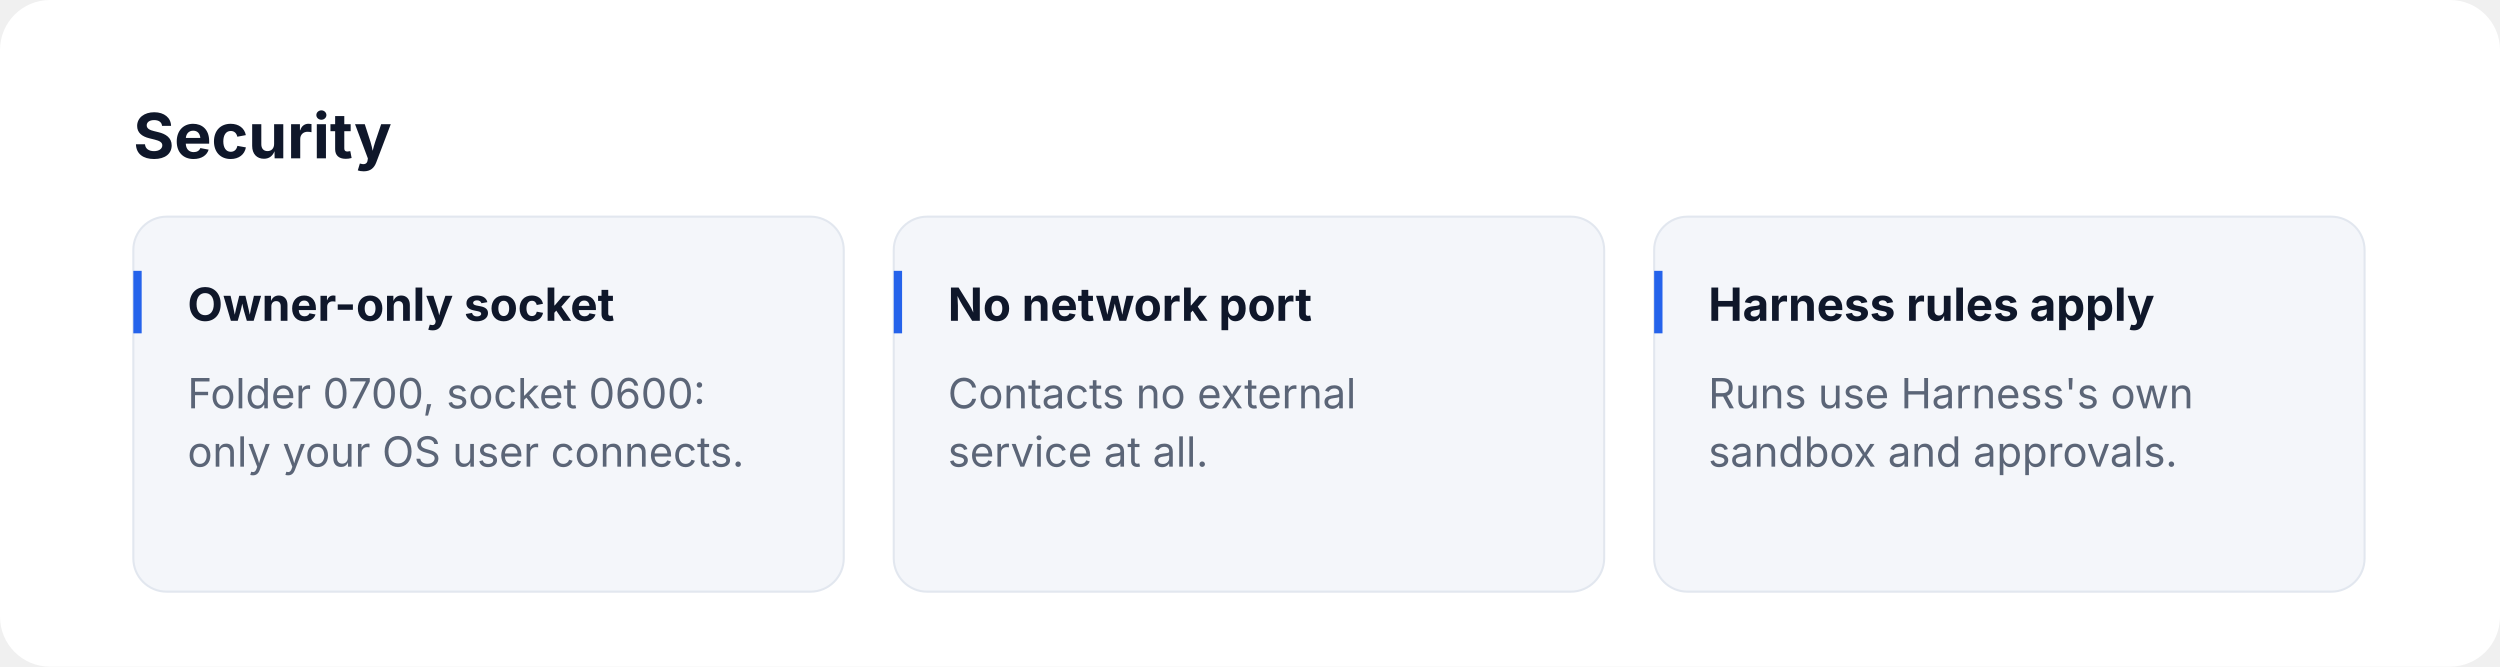
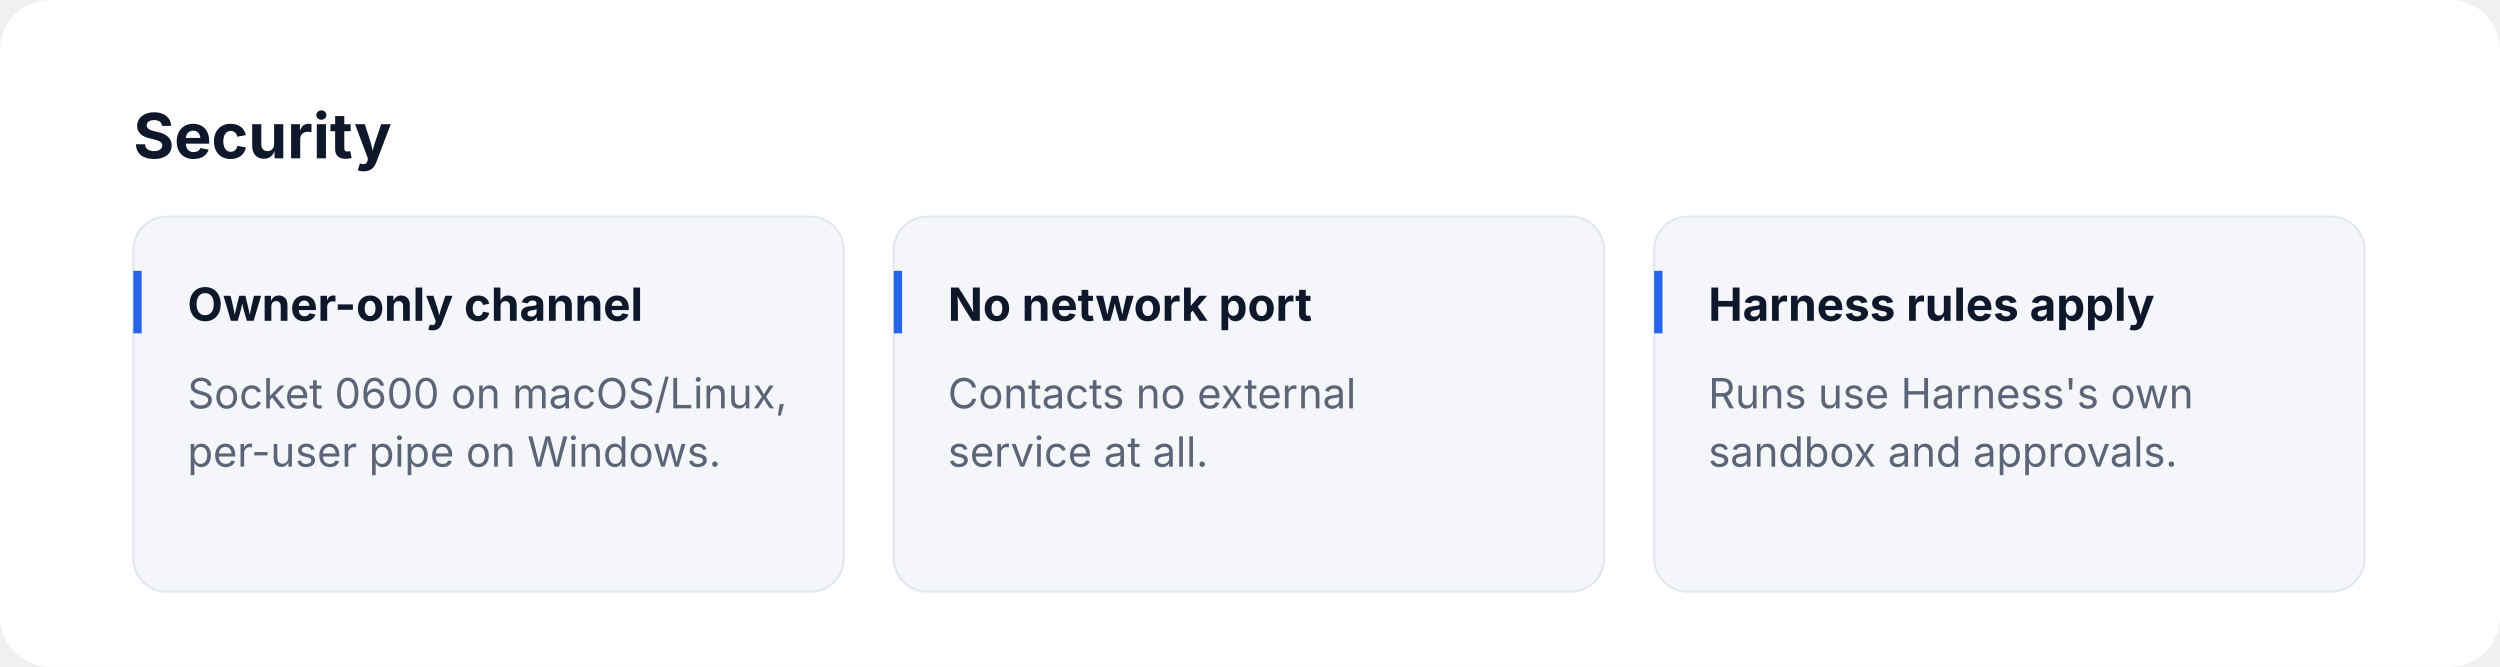
<svg xmlns="http://www.w3.org/2000/svg" width="1200" height="320" viewBox="0 0 1200 320" role="img" aria-labelledby="title desc">
  <rect width="1200" height="320" rx="24" fill="#FFFFFF" />
  <text x="64" y="76" font-family="-apple-system, BlinkMacSystemFont, &quot;Segoe UI&quot;, &quot;PingFang SC&quot;, &quot;Microsoft YaHei&quot;, sans-serif" font-size="30" fill="#0F172A" font-weight="700">Security</text>
  <rect x="64" y="104" width="341" height="180" rx="16" fill="#F4F6FA" stroke="#E2E7EF" stroke-width="1" />
  <rect x="64" y="130" width="4" height="30" fill="#2563EB" />
-   <text x="90" y="154" font-family="-apple-system, BlinkMacSystemFont, &quot;Segoe UI&quot;, &quot;PingFang SC&quot;, &quot;Microsoft YaHei&quot;, sans-serif" font-size="22" fill="#0F172A" font-weight="700">Owner-only socket</text>
-   <text x="90" y="196" font-family="-apple-system, BlinkMacSystemFont, &quot;Segoe UI&quot;, &quot;PingFang SC&quot;, &quot;Microsoft YaHei&quot;, sans-serif" font-size="20" fill="#5B6577">Folder 0700, socket 0600:</text>
-   <text x="90" y="224" font-family="-apple-system, BlinkMacSystemFont, &quot;Segoe UI&quot;, &quot;PingFang SC&quot;, &quot;Microsoft YaHei&quot;, sans-serif" font-size="20" fill="#5B6577">only your OS user connects.</text>
+   <text x="90" y="154" font-family="-apple-system, BlinkMacSystemFont, &quot;Segoe UI&quot;, &quot;PingFang SC&quot;, &quot;Microsoft YaHei&quot;, sans-serif" font-size="22" fill="#0F172A" font-weight="700">Owner-only channel</text>
+   <text x="90" y="196" font-family="-apple-system, BlinkMacSystemFont, &quot;Segoe UI&quot;, &quot;PingFang SC&quot;, &quot;Microsoft YaHei&quot;, sans-serif" font-size="20" fill="#5B6577">Socket 0600 on macOS/Linux,</text>
+   <text x="90" y="224" font-family="-apple-system, BlinkMacSystemFont, &quot;Segoe UI&quot;, &quot;PingFang SC&quot;, &quot;Microsoft YaHei&quot;, sans-serif" font-size="20" fill="#5B6577">per-user pipe on Windows.</text>
  <rect x="429" y="104" width="341" height="180" rx="16" fill="#F4F6FA" stroke="#E2E7EF" stroke-width="1" />
  <rect x="429" y="130" width="4" height="30" fill="#2563EB" />
  <text x="455" y="154" font-family="-apple-system, BlinkMacSystemFont, &quot;Segoe UI&quot;, &quot;PingFang SC&quot;, &quot;Microsoft YaHei&quot;, sans-serif" font-size="22" fill="#0F172A" font-weight="700">No network port</text>
  <text x="455" y="196" font-family="-apple-system, BlinkMacSystemFont, &quot;Segoe UI&quot;, &quot;PingFang SC&quot;, &quot;Microsoft YaHei&quot;, sans-serif" font-size="20" fill="#5B6577">Contacts no external</text>
  <text x="455" y="224" font-family="-apple-system, BlinkMacSystemFont, &quot;Segoe UI&quot;, &quot;PingFang SC&quot;, &quot;Microsoft YaHei&quot;, sans-serif" font-size="20" fill="#5B6577">service at all.</text>
  <rect x="794" y="104" width="341" height="180" rx="16" fill="#F4F6FA" stroke="#E2E7EF" stroke-width="1" />
  <rect x="794" y="130" width="4" height="30" fill="#2563EB" />
  <text x="820" y="154" font-family="-apple-system, BlinkMacSystemFont, &quot;Segoe UI&quot;, &quot;PingFang SC&quot;, &quot;Microsoft YaHei&quot;, sans-serif" font-size="22" fill="#0F172A" font-weight="700">Harness rules apply</text>
  <text x="820" y="196" font-family="-apple-system, BlinkMacSystemFont, &quot;Segoe UI&quot;, &quot;PingFang SC&quot;, &quot;Microsoft YaHei&quot;, sans-serif" font-size="20" fill="#5B6577">Runs use Harness's own</text>
  <text x="820" y="224" font-family="-apple-system, BlinkMacSystemFont, &quot;Segoe UI&quot;, &quot;PingFang SC&quot;, &quot;Microsoft YaHei&quot;, sans-serif" font-size="20" fill="#5B6577">sandbox and approvals.</text>
</svg>
